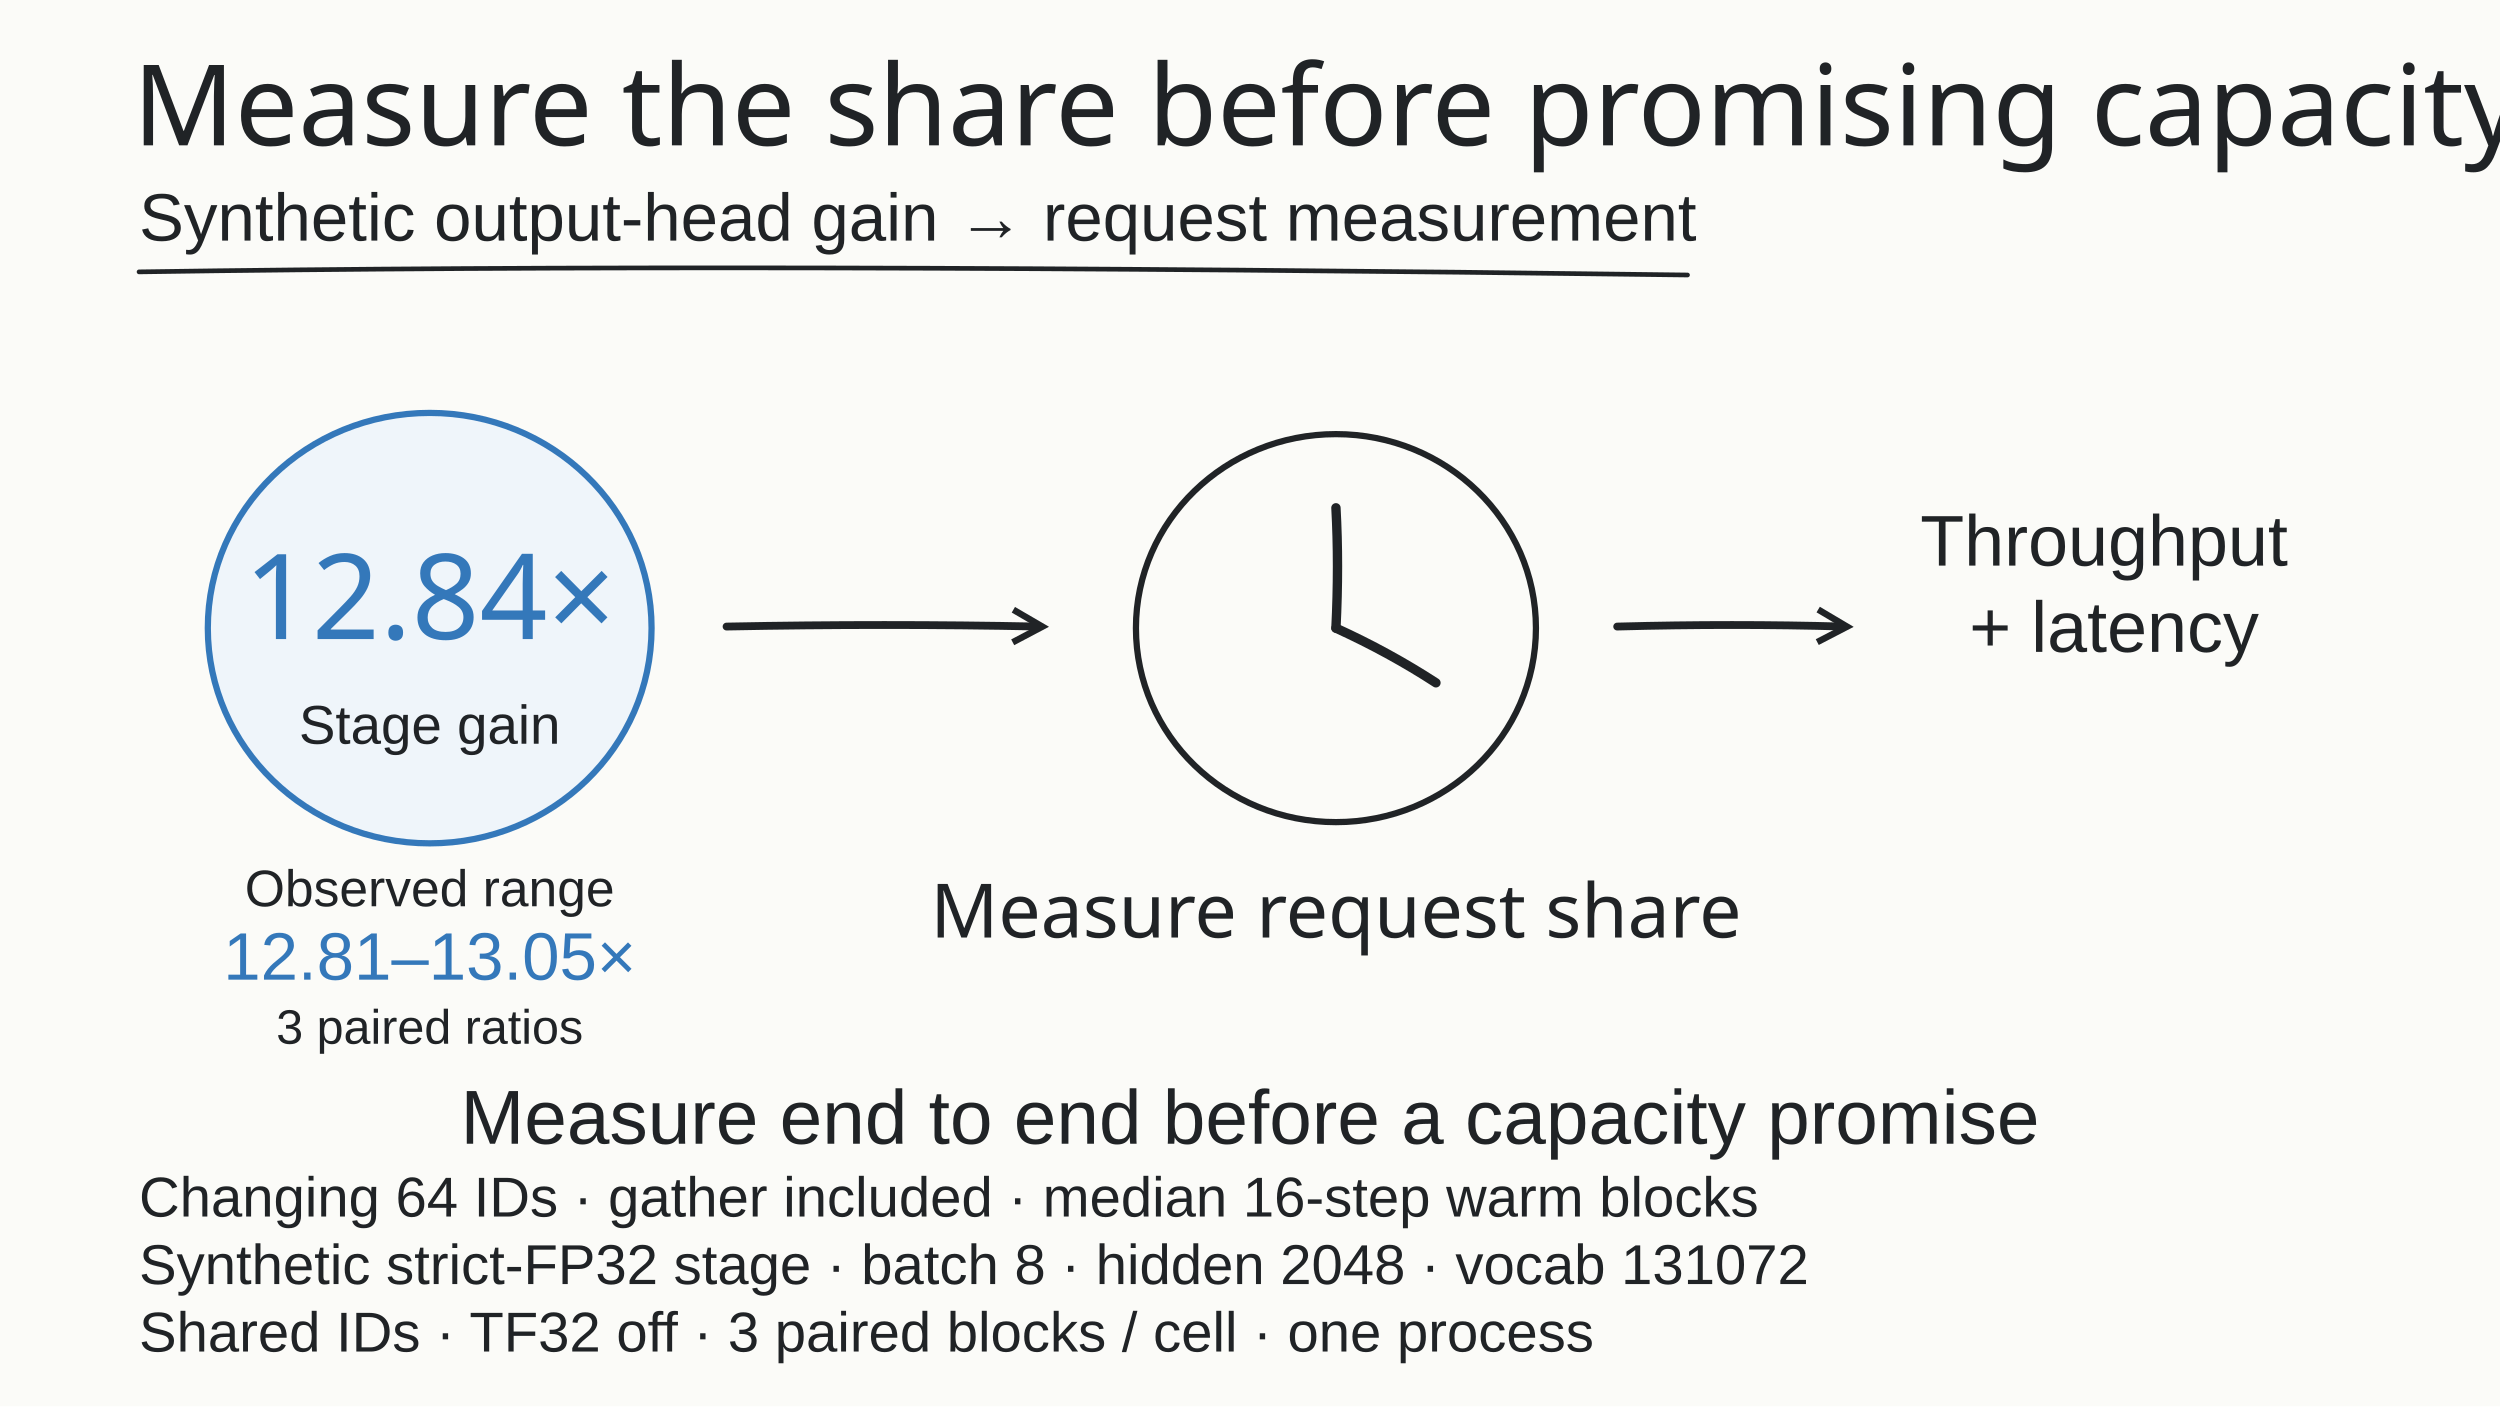
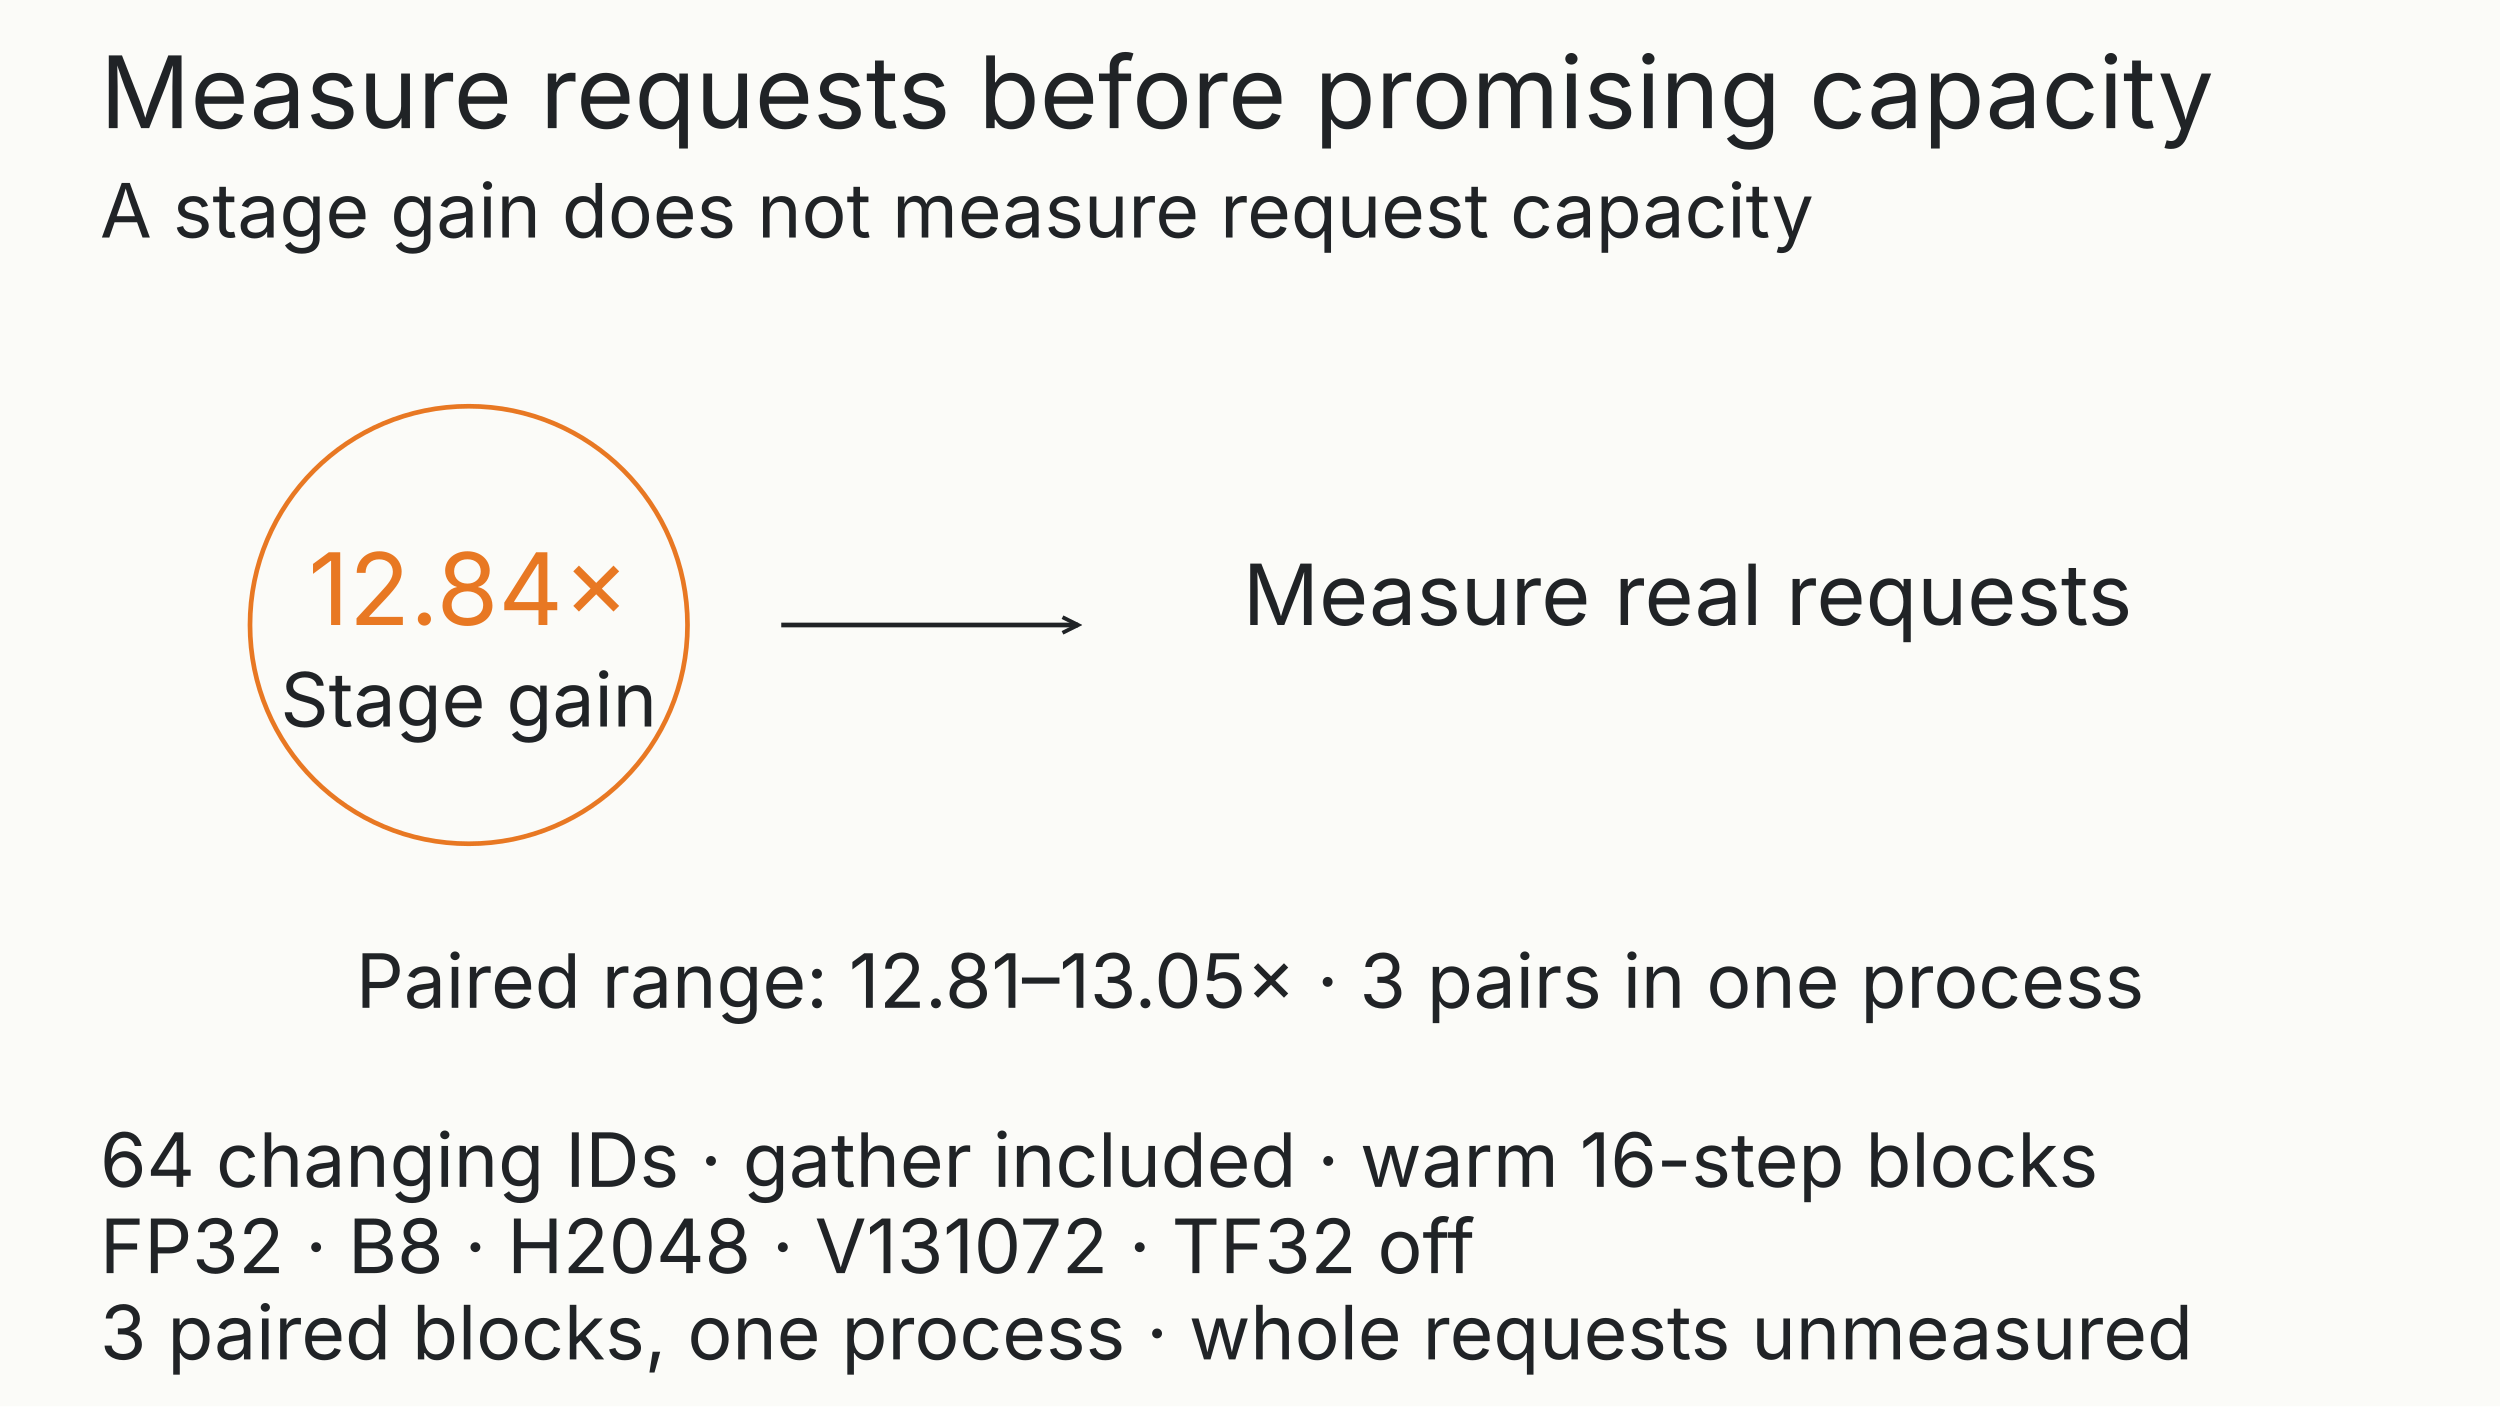
<svg xmlns="http://www.w3.org/2000/svg" width="1600" height="900" viewBox="0 0 1600 900">
  <rect width="100%" height="100%" fill="#FBFBF8" />
  <defs>
-     <marker id="arrow" viewBox="0 0 12 12" refX="9" refY="6" markerWidth="5" markerHeight="5" orient="auto">
-       <path d="M1 1 L10 6 L1 11" fill="none" stroke="context-stroke" stroke-width="2" />
+     <marker id="arrow" viewBox="0 0 12 12" refX="10" refY="6" markerWidth="5" markerHeight="5" orient="auto">
+       <path d="M2 2 L10 6 L2 10" fill="none" stroke="context-stroke" stroke-width="2" />
    </marker>
-     <pattern id="hatch" width="18" height="18" patternUnits="userSpaceOnUse">
-       <path d="M-4 18 L18 -4 M8 26 L26 8" stroke="#E87823" stroke-width="2" opacity=".35" />
-     </pattern>
  </defs>
-   <text x="85" y="93" font-family="Bradley Hand" font-size="72" fill="#202326" text-anchor="start" font-weight="normal">
-     <tspan x="85" dy="0">Measure the share before promising capacity</tspan>
-   </text>
-   <text x="89" y="154" font-family="Arial, Helvetica, sans-serif" font-size="43" fill="#202326" text-anchor="start" font-weight="normal">
-     <tspan x="89" dy="0">Synthetic output-head gain → request measurement</tspan>
-   </text>
-   <path d="M89 174.0 Q480 168.0 1080 176.0" fill="none" stroke="#202326" stroke-width="3" stroke-linecap="round" stroke-linejoin="round" />
-   <ellipse cx="275" cy="402" rx="142" ry="137.74" fill="#EFF5FA" stroke="#3478BA" stroke-width="4" />
-   <text x="275" y="409" font-family="Bradley Hand" font-size="76" fill="#3478BA" text-anchor="middle" font-weight="normal">
-     <tspan x="275" dy="0">12.84×</tspan>
-   </text>
-   <text x="275" y="476" font-family="Arial, Helvetica, sans-serif" font-size="35" fill="#202326" text-anchor="middle" font-weight="normal">
-     <tspan x="275" dy="0">Stage gain</tspan>
-   </text>
-   <text x="275" y="580" font-family="Arial, Helvetica, sans-serif" font-size="33" fill="#202326" text-anchor="middle" font-weight="normal">
-     <tspan x="275" dy="0">Observed range</tspan>
-   </text>
-   <text x="275" y="627" font-family="Arial, Helvetica, sans-serif" font-size="43" fill="#3478BA" text-anchor="middle" font-weight="normal">
-     <tspan x="275" dy="0">12.81–13.05×</tspan>
-   </text>
-   <text x="275" y="668" font-family="Arial, Helvetica, sans-serif" font-size="31" fill="#202326" text-anchor="middle" font-weight="normal">
-     <tspan x="275" dy="0">3 paired ratios</tspan>
-   </text>
-   <path d="M465 401 Q567.0 399.0 665 401" fill="none" stroke="#202326" stroke-width="5" stroke-linecap="round" stroke-linejoin="round" marker-end="url(#arrow)" />
-   <ellipse cx="855" cy="402" rx="128" ry="124.16" fill="#FBFBF8" stroke="#202326" stroke-width="4" />
-   <path d="M855 402 Q857.0 361.5 855 325" fill="none" stroke="#202326" stroke-width="6" stroke-linecap="round" stroke-linejoin="round" />
-   <path d="M855 402 Q889.0 417.5 919 437" fill="none" stroke="#202326" stroke-width="6" stroke-linecap="round" stroke-linejoin="round" />
-   <text x="855" y="600" font-family="Bradley Hand" font-size="48" fill="#202326" text-anchor="middle" font-weight="normal">
-     <tspan x="855" dy="0">Measure request share</tspan>
-   </text>
-   <path d="M1035 401 Q1109.5 399.0 1180 401" fill="none" stroke="#202326" stroke-width="5" stroke-linecap="round" stroke-linejoin="round" marker-end="url(#arrow)" />
-   <text x="1353" y="362" font-family="Arial, Helvetica, sans-serif" font-size="46" fill="#202326" text-anchor="middle" font-weight="normal">
-     <tspan x="1353" dy="0">Throughput</tspan>
-     <tspan x="1353" dy="55.2">+ latency</tspan>
-   </text>
-   <text x="800" y="732" font-family="Arial, Helvetica, sans-serif" font-size="49" fill="#202326" text-anchor="middle" font-weight="normal">
-     <tspan x="800" dy="0">Measure end to end before a capacity promise</tspan>
-   </text>
-   <text x="89" y="778.6" font-family="Arial, Helvetica, sans-serif" font-size="36" fill="#202326" text-anchor="start" font-weight="normal">
-     <tspan x="89" dy="0">Changing 64 IDs · gather included · median 16-step warm blocks</tspan>
-     <tspan x="89" dy="43.2">Synthetic strict-FP32 stage · batch 8 · hidden 2048 · vocab 131072</tspan>
-     <tspan x="89" dy="43.2">Shared IDs · TF32 off · 3 paired blocks / cell · one process</tspan>
-   </text>
+   <text x="64" y="82.0" font-family="Inter" font-size="64" font-weight="400" font-style="normal" fill="#202326" text-anchor="start">Measure requests before promising capacity</text>
+   <text x="64" y="152.0" font-family="Inter" font-size="48" font-weight="400" font-style="normal" fill="#202326" text-anchor="start">A stage gain does not measure request capacity</text>
+   <circle cx="300" cy="400" r="140" fill="none" stroke="#E87823" stroke-width="3" />
+   <text x="300" y="400.0" font-family="Inter" font-size="64" font-weight="400" font-style="normal" fill="#E87823" text-anchor="middle">12.84×</text>
+   <text x="300" y="465.0" font-family="Inter" font-size="48" font-weight="400" font-style="normal" fill="#202326" text-anchor="middle">Stage gain</text>
+   <line x1="500" y1="400" x2="690" y2="400" stroke="#202326" stroke-width="3" marker-end="url(#arrow)" />
+   <text x="1080" y="400.0" font-family="Inter" font-size="54" font-weight="400" font-style="normal" fill="#202326" text-anchor="middle">Measure real requests</text>
+   <text x="800" y="645.0" font-family="Inter" font-size="48" font-weight="400" font-style="normal" fill="#202326" text-anchor="middle">Paired range: 12.81–13.05× · 3 pairs in one process</text>
+   <text x="64" y="759.6" font-family="Inter" font-size="48" font-weight="400" font-style="normal" fill="#202326" text-anchor="start">64 changing IDs · gather included · warm 16-step blocks</text>
+   <text x="64" y="814.8" font-family="Inter" font-size="48" font-weight="400" font-style="normal" fill="#202326" text-anchor="start">FP32 · B8 · H2048 · V131072 · TF32 off</text>
+   <text x="64" y="870.0" font-family="Inter" font-size="48" font-weight="400" font-style="normal" fill="#202326" text-anchor="start">3 paired blocks, one process · whole requests unmeasured</text>
</svg>
